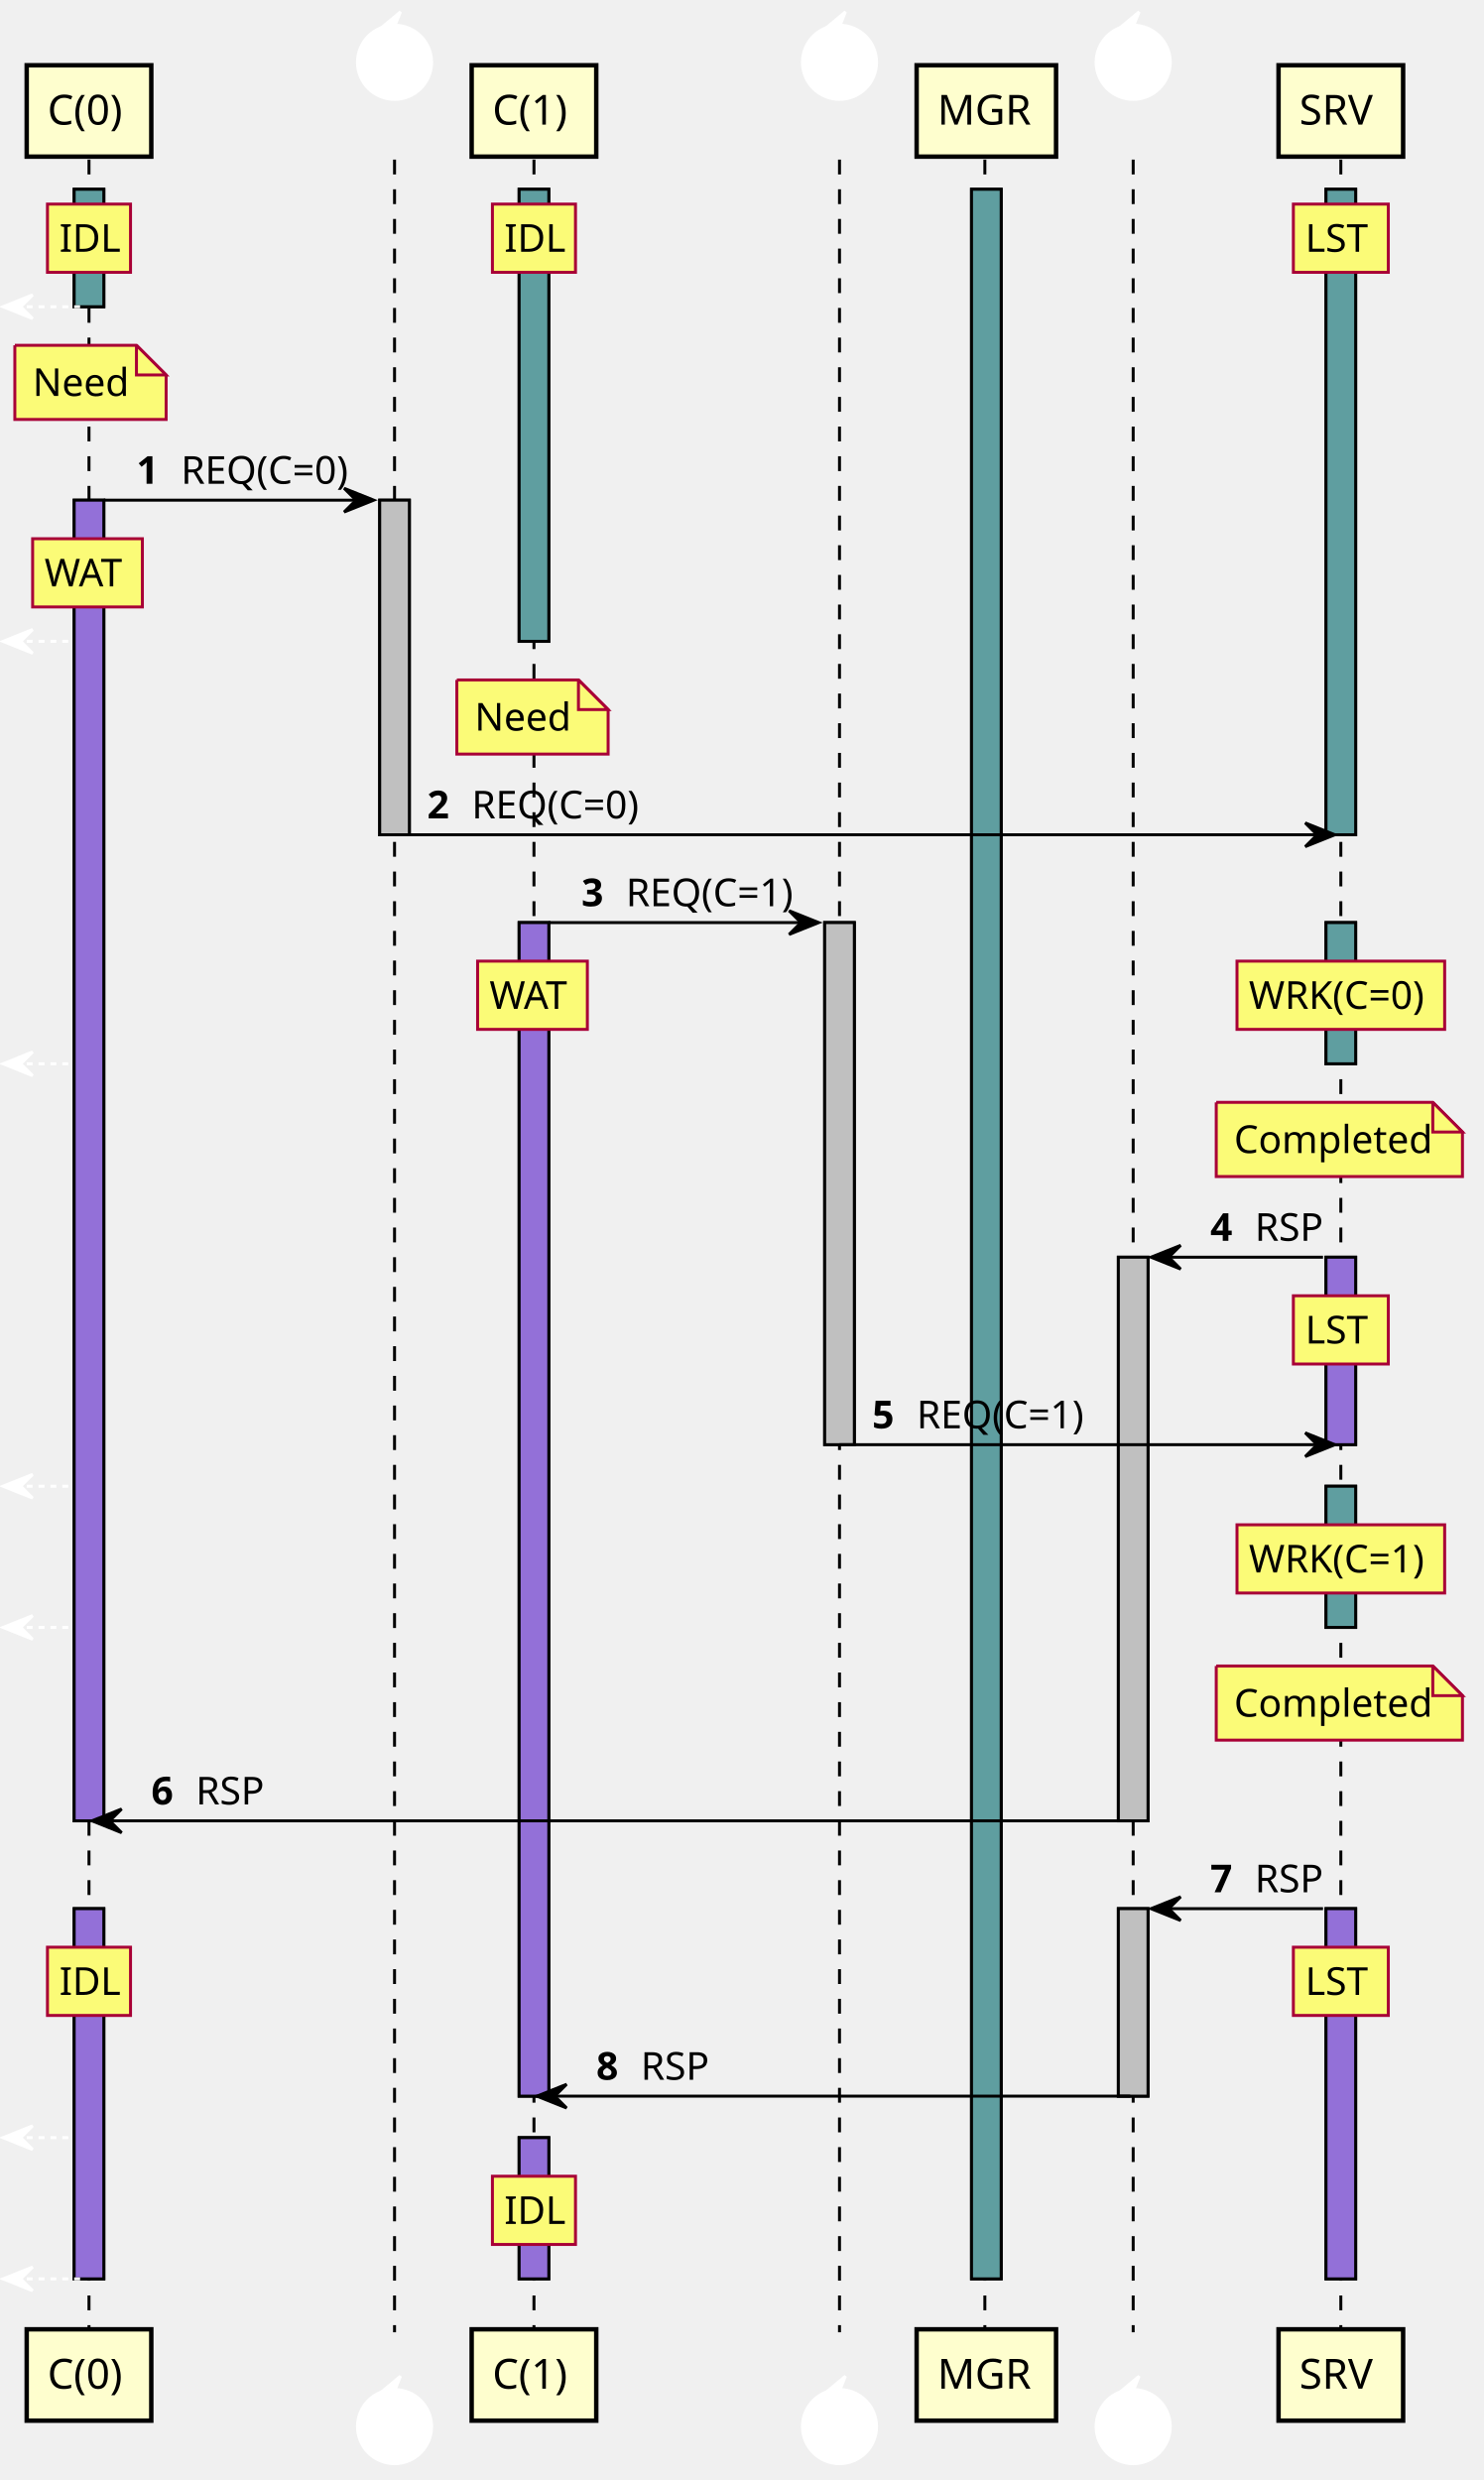
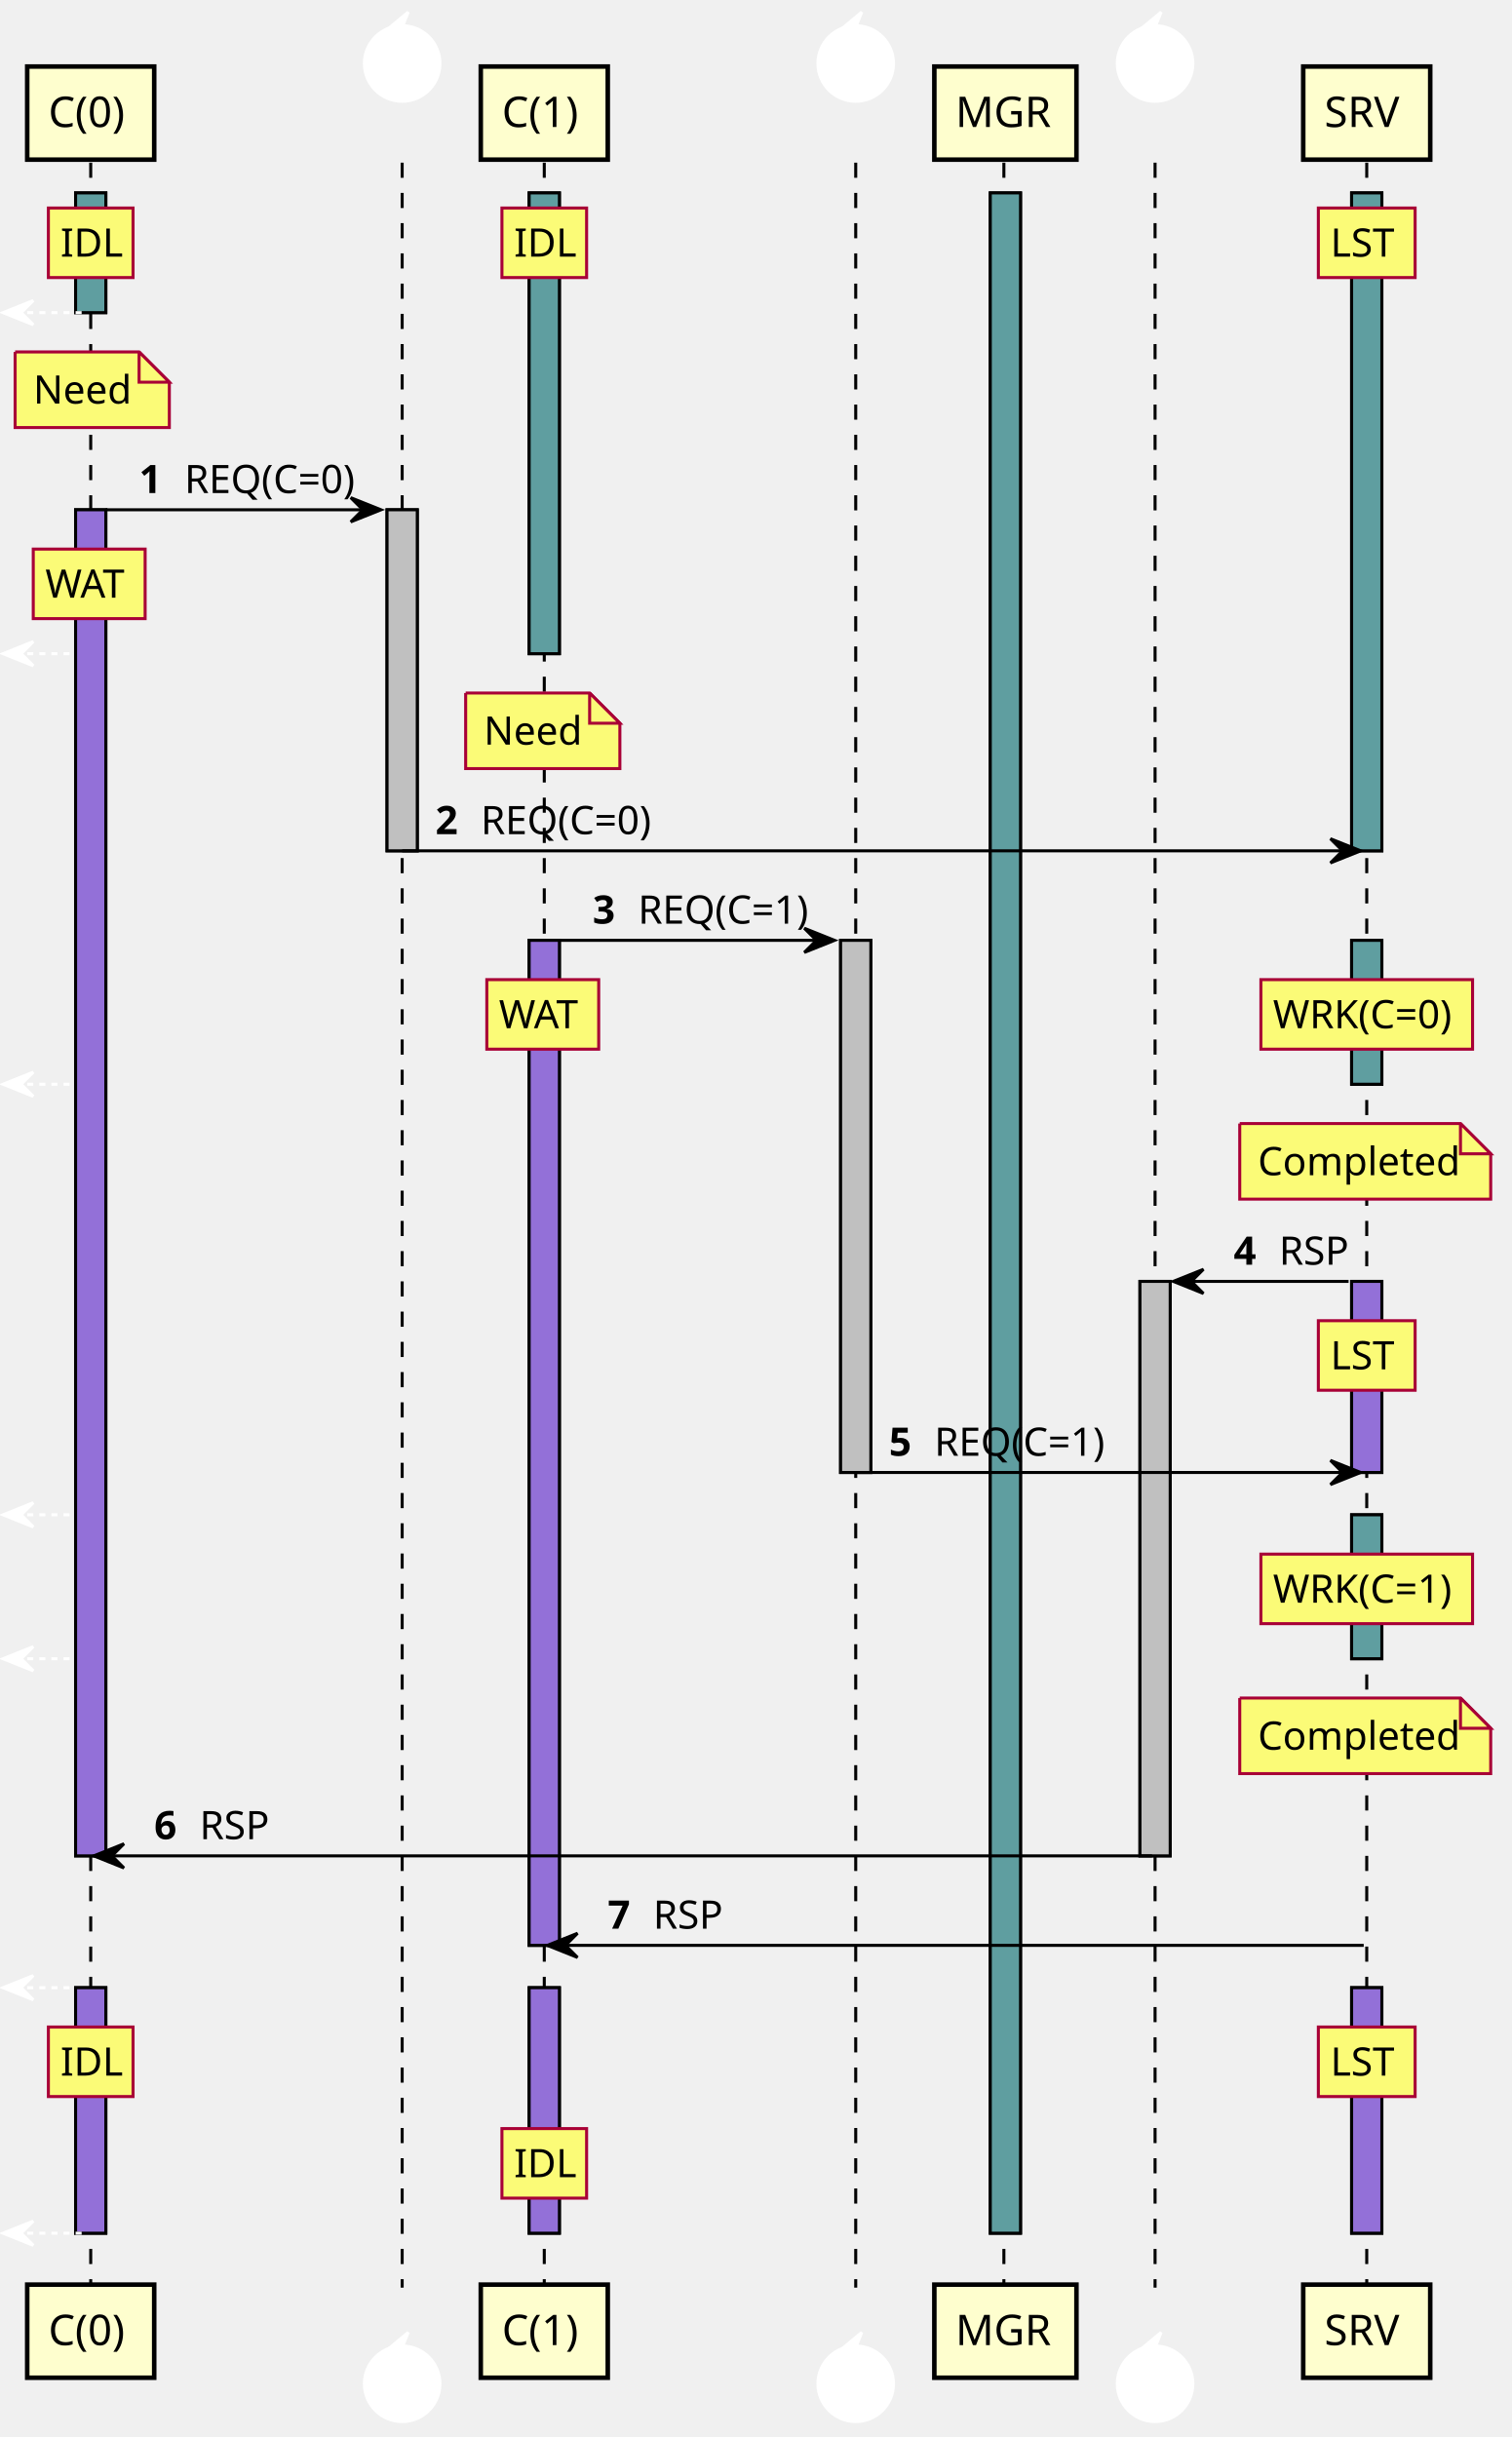
- <svg xmlns="http://www.w3.org/2000/svg" contentScriptType="application/ecmascript" contentStyleType="text/css" height="836px" preserveAspectRatio="none" style="width:500px;height:836px;" version="1.1" viewBox="0 0 500 836" width="500px" zoomAndPan="magnify">
+ <svg xmlns="http://www.w3.org/2000/svg" contentScriptType="application/ecmascript" contentStyleType="text/css" height="806px" preserveAspectRatio="none" style="width:500px;height:806px;" version="1.1" viewBox="0 0 500 806" width="500px" zoomAndPan="magnify">
  <defs />
  <g>
    <rect fill="#5F9EA0" height="39.6" style="stroke:#000000;stroke-width:1.0;" width="10" x="25" y="63.8" />
    <rect fill="#9370D8" height="445.2" style="stroke:#000000;stroke-width:1.0;" width="10" x="25" y="168.6" />
-     <rect fill="#9370D8" height="124.8" style="stroke:#000000;stroke-width:1.0;" width="10" x="25" y="643.4" />
+     <rect fill="#9370D8" height="81.2" style="stroke:#000000;stroke-width:1.0;" width="10" x="25" y="657.4" />
    <rect fill="#C0C0C0" height="112.8" style="stroke:#000000;stroke-width:1.0;" width="10" x="128" y="168.6" />
    <rect fill="#5F9EA0" height="152.4" style="stroke:#000000;stroke-width:1.0;" width="10" x="175" y="63.8" />
-     <rect fill="#9370D8" height="395.6" style="stroke:#000000;stroke-width:1.0;" width="10" x="175" y="311" />
-     <rect fill="#9370D8" height="47.6" style="stroke:#000000;stroke-width:1.0;" width="10" x="175" y="720.6" />
+     <rect fill="#9370D8" height="332.4" style="stroke:#000000;stroke-width:1.0;" width="10" x="175" y="311" />
+     <rect fill="#9370D8" height="81.2" style="stroke:#000000;stroke-width:1.0;" width="10" x="175" y="657.4" />
    <rect fill="#C0C0C0" height="176" style="stroke:#000000;stroke-width:1.0;" width="10" x="278" y="311" />
-     <rect fill="#5F9EA0" height="704.4" style="stroke:#000000;stroke-width:1.0;" width="10" x="327.5" y="63.8" />
+     <rect fill="#5F9EA0" height="674.8" style="stroke:#000000;stroke-width:1.0;" width="10" x="327.5" y="63.8" />
    <rect fill="#C0C0C0" height="190" style="stroke:#000000;stroke-width:1.0;" width="10" x="377" y="423.8" />
-     <rect fill="#C0C0C0" height="63.2" style="stroke:#000000;stroke-width:1.0;" width="10" x="377" y="643.4" />
    <rect fill="#5F9EA0" height="217.6" style="stroke:#000000;stroke-width:1.0;" width="10" x="447" y="63.8" />
    <rect fill="#5F9EA0" height="47.6" style="stroke:#000000;stroke-width:1.0;" width="10" x="447" y="311" />
    <rect fill="#9370D8" height="63.2" style="stroke:#000000;stroke-width:1.0;" width="10" x="447" y="423.8" />
    <rect fill="#5F9EA0" height="47.6" style="stroke:#000000;stroke-width:1.0;" width="10" x="447" y="501" />
-     <rect fill="#9370D8" height="124.8" style="stroke:#000000;stroke-width:1.0;" width="10" x="447" y="643.4" />
-     <line style="stroke:#000000;stroke-width:1.0;stroke-dasharray:5.0,5.0;" x1="30" x2="30" y1="53.8" y2="786.2" />
-     <line style="stroke:#000000;stroke-width:1.0;stroke-dasharray:5.0,5.0;" x1="133" x2="133" y1="53.8" y2="786.2" />
-     <line style="stroke:#000000;stroke-width:1.0;stroke-dasharray:5.0,5.0;" x1="180" x2="180" y1="53.8" y2="786.2" />
-     <line style="stroke:#000000;stroke-width:1.0;stroke-dasharray:5.0,5.0;" x1="283" x2="283" y1="53.8" y2="786.2" />
-     <line style="stroke:#000000;stroke-width:1.0;stroke-dasharray:5.0,5.0;" x1="332" x2="332" y1="53.8" y2="786.2" />
-     <line style="stroke:#000000;stroke-width:1.0;stroke-dasharray:5.0,5.0;" x1="382" x2="382" y1="53.8" y2="786.2" />
-     <line style="stroke:#000000;stroke-width:1.0;stroke-dasharray:5.0,5.0;" x1="452" x2="452" y1="53.8" y2="786.2" />
+     <rect fill="#9370D8" height="81.2" style="stroke:#000000;stroke-width:1.0;" width="10" x="447" y="657.4" />
+     <line style="stroke:#000000;stroke-width:1.0;stroke-dasharray:5.0,5.0;" x1="30" x2="30" y1="53.8" y2="756.6" />
+     <line style="stroke:#000000;stroke-width:1.0;stroke-dasharray:5.0,5.0;" x1="133" x2="133" y1="53.8" y2="756.6" />
+     <line style="stroke:#000000;stroke-width:1.0;stroke-dasharray:5.0,5.0;" x1="180" x2="180" y1="53.8" y2="756.6" />
+     <line style="stroke:#000000;stroke-width:1.0;stroke-dasharray:5.0,5.0;" x1="283" x2="283" y1="53.8" y2="756.6" />
+     <line style="stroke:#000000;stroke-width:1.0;stroke-dasharray:5.0,5.0;" x1="332" x2="332" y1="53.8" y2="756.6" />
+     <line style="stroke:#000000;stroke-width:1.0;stroke-dasharray:5.0,5.0;" x1="382" x2="382" y1="53.8" y2="756.6" />
+     <line style="stroke:#000000;stroke-width:1.0;stroke-dasharray:5.0,5.0;" x1="452" x2="452" y1="53.8" y2="756.6" />
    <rect fill="#FEFECE" height="30.8" style="stroke:#000000;stroke-width:1.5;" width="42" x="9" y="22" />
    <text fill="#000000" font-family="sans-serif" font-size="14" lengthAdjust="spacing" textLength="28" x="16" y="42.006">C(0)</text>
-     <rect fill="#FEFECE" height="30.8" style="stroke:#000000;stroke-width:1.5;" width="42" x="9" y="785.2" />
-     <text fill="#000000" font-family="sans-serif" font-size="14" lengthAdjust="spacing" textLength="28" x="16" y="805.206">C(0)</text>
+     <rect fill="#FEFECE" height="30.8" style="stroke:#000000;stroke-width:1.5;" width="42" x="9" y="755.6" />
+     <text fill="#000000" font-family="sans-serif" font-size="14" lengthAdjust="spacing" textLength="28" x="16" y="775.606">C(0)</text>
    <text fill="#000000" font-family="sans-serif" font-size="14" lengthAdjust="spacing" textLength="0" x="132" y="50.006" />
    <ellipse cx="133" cy="21" fill="#FFFFFF" rx="12" ry="12" style="stroke:#FFFFFF;stroke-width:2.0;" />
    <polygon fill="#FFFFFF" points="129,9,135,4,133,9,135,14,129,9" style="stroke:#FFFFFF;stroke-width:1.0;" />
-     <text fill="#000000" font-family="sans-serif" font-size="14" lengthAdjust="spacing" textLength="0" x="132" y="798.206" />
-     <ellipse cx="133" cy="818" fill="#FFFFFF" rx="12" ry="12" style="stroke:#FFFFFF;stroke-width:2.0;" />
-     <polygon fill="#FFFFFF" points="129,806,135,801,133,806,135,811,129,806" style="stroke:#FFFFFF;stroke-width:1.0;" />
+     <text fill="#000000" font-family="sans-serif" font-size="14" lengthAdjust="spacing" textLength="0" x="132" y="768.606" />
+     <ellipse cx="133" cy="788.4" fill="#FFFFFF" rx="12" ry="12" style="stroke:#FFFFFF;stroke-width:2.0;" />
+     <polygon fill="#FFFFFF" points="129,776.4,135,771.4,133,776.4,135,781.4,129,776.4" style="stroke:#FFFFFF;stroke-width:1.0;" />
    <rect fill="#FEFECE" height="30.8" style="stroke:#000000;stroke-width:1.5;" width="42" x="159" y="22" />
    <text fill="#000000" font-family="sans-serif" font-size="14" lengthAdjust="spacing" textLength="28" x="166" y="42.006">C(1)</text>
-     <rect fill="#FEFECE" height="30.8" style="stroke:#000000;stroke-width:1.5;" width="42" x="159" y="785.2" />
-     <text fill="#000000" font-family="sans-serif" font-size="14" lengthAdjust="spacing" textLength="28" x="166" y="805.206">C(1)</text>
+     <rect fill="#FEFECE" height="30.8" style="stroke:#000000;stroke-width:1.5;" width="42" x="159" y="755.6" />
+     <text fill="#000000" font-family="sans-serif" font-size="14" lengthAdjust="spacing" textLength="28" x="166" y="775.606">C(1)</text>
    <text fill="#000000" font-family="sans-serif" font-size="14" lengthAdjust="spacing" textLength="0" x="282" y="50.006" />
    <ellipse cx="283" cy="21" fill="#FFFFFF" rx="12" ry="12" style="stroke:#FFFFFF;stroke-width:2.0;" />
    <polygon fill="#FFFFFF" points="279,9,285,4,283,9,285,14,279,9" style="stroke:#FFFFFF;stroke-width:1.0;" />
-     <text fill="#000000" font-family="sans-serif" font-size="14" lengthAdjust="spacing" textLength="0" x="282" y="798.206" />
-     <ellipse cx="283" cy="818" fill="#FFFFFF" rx="12" ry="12" style="stroke:#FFFFFF;stroke-width:2.0;" />
-     <polygon fill="#FFFFFF" points="279,806,285,801,283,806,285,811,279,806" style="stroke:#FFFFFF;stroke-width:1.0;" />
+     <text fill="#000000" font-family="sans-serif" font-size="14" lengthAdjust="spacing" textLength="0" x="282" y="768.606" />
+     <ellipse cx="283" cy="788.4" fill="#FFFFFF" rx="12" ry="12" style="stroke:#FFFFFF;stroke-width:2.0;" />
+     <polygon fill="#FFFFFF" points="279,776.4,285,771.4,283,776.4,285,781.4,279,776.4" style="stroke:#FFFFFF;stroke-width:1.0;" />
    <rect fill="#FEFECE" height="30.8" style="stroke:#000000;stroke-width:1.5;" width="47" x="309" y="22" />
    <text fill="#000000" font-family="sans-serif" font-size="14" lengthAdjust="spacing" textLength="33" x="316" y="42.006">MGR</text>
-     <rect fill="#FEFECE" height="30.8" style="stroke:#000000;stroke-width:1.5;" width="47" x="309" y="785.2" />
-     <text fill="#000000" font-family="sans-serif" font-size="14" lengthAdjust="spacing" textLength="33" x="316" y="805.206">MGR</text>
+     <rect fill="#FEFECE" height="30.8" style="stroke:#000000;stroke-width:1.5;" width="47" x="309" y="755.6" />
+     <text fill="#000000" font-family="sans-serif" font-size="14" lengthAdjust="spacing" textLength="33" x="316" y="775.606">MGR</text>
    <text fill="#000000" font-family="sans-serif" font-size="14" lengthAdjust="spacing" textLength="0" x="381" y="50.006" />
    <ellipse cx="382" cy="21" fill="#FFFFFF" rx="12" ry="12" style="stroke:#FFFFFF;stroke-width:2.0;" />
    <polygon fill="#FFFFFF" points="378,9,384,4,382,9,384,14,378,9" style="stroke:#FFFFFF;stroke-width:1.0;" />
-     <text fill="#000000" font-family="sans-serif" font-size="14" lengthAdjust="spacing" textLength="0" x="381" y="798.206" />
-     <ellipse cx="382" cy="818" fill="#FFFFFF" rx="12" ry="12" style="stroke:#FFFFFF;stroke-width:2.0;" />
-     <polygon fill="#FFFFFF" points="378,806,384,801,382,806,384,811,378,806" style="stroke:#FFFFFF;stroke-width:1.0;" />
+     <text fill="#000000" font-family="sans-serif" font-size="14" lengthAdjust="spacing" textLength="0" x="381" y="768.606" />
+     <ellipse cx="382" cy="788.4" fill="#FFFFFF" rx="12" ry="12" style="stroke:#FFFFFF;stroke-width:2.0;" />
+     <polygon fill="#FFFFFF" points="378,776.4,384,771.4,382,776.4,384,781.4,378,776.4" style="stroke:#FFFFFF;stroke-width:1.0;" />
    <rect fill="#FEFECE" height="30.8" style="stroke:#000000;stroke-width:1.5;" width="42" x="431" y="22" />
    <text fill="#000000" font-family="sans-serif" font-size="14" lengthAdjust="spacing" textLength="28" x="438" y="42.006">SRV</text>
-     <rect fill="#FEFECE" height="30.8" style="stroke:#000000;stroke-width:1.5;" width="42" x="431" y="785.2" />
-     <text fill="#000000" font-family="sans-serif" font-size="14" lengthAdjust="spacing" textLength="28" x="438" y="805.206">SRV</text>
+     <rect fill="#FEFECE" height="30.8" style="stroke:#000000;stroke-width:1.5;" width="42" x="431" y="755.6" />
+     <text fill="#000000" font-family="sans-serif" font-size="14" lengthAdjust="spacing" textLength="28" x="438" y="775.606">SRV</text>
    <rect fill="#5F9EA0" height="39.6" style="stroke:#000000;stroke-width:1.0;" width="10" x="25" y="63.8" />
    <rect fill="#9370D8" height="445.2" style="stroke:#000000;stroke-width:1.0;" width="10" x="25" y="168.6" />
-     <rect fill="#9370D8" height="124.8" style="stroke:#000000;stroke-width:1.0;" width="10" x="25" y="643.4" />
+     <rect fill="#9370D8" height="81.2" style="stroke:#000000;stroke-width:1.0;" width="10" x="25" y="657.4" />
    <rect fill="#C0C0C0" height="112.8" style="stroke:#000000;stroke-width:1.0;" width="10" x="128" y="168.6" />
    <rect fill="#5F9EA0" height="152.4" style="stroke:#000000;stroke-width:1.0;" width="10" x="175" y="63.8" />
-     <rect fill="#9370D8" height="395.6" style="stroke:#000000;stroke-width:1.0;" width="10" x="175" y="311" />
-     <rect fill="#9370D8" height="47.6" style="stroke:#000000;stroke-width:1.0;" width="10" x="175" y="720.6" />
+     <rect fill="#9370D8" height="332.4" style="stroke:#000000;stroke-width:1.0;" width="10" x="175" y="311" />
+     <rect fill="#9370D8" height="81.2" style="stroke:#000000;stroke-width:1.0;" width="10" x="175" y="657.4" />
    <rect fill="#C0C0C0" height="176" style="stroke:#000000;stroke-width:1.0;" width="10" x="278" y="311" />
-     <rect fill="#5F9EA0" height="704.4" style="stroke:#000000;stroke-width:1.0;" width="10" x="327.5" y="63.8" />
+     <rect fill="#5F9EA0" height="674.8" style="stroke:#000000;stroke-width:1.0;" width="10" x="327.5" y="63.8" />
    <rect fill="#C0C0C0" height="190" style="stroke:#000000;stroke-width:1.0;" width="10" x="377" y="423.8" />
-     <rect fill="#C0C0C0" height="63.2" style="stroke:#000000;stroke-width:1.0;" width="10" x="377" y="643.4" />
    <rect fill="#5F9EA0" height="217.6" style="stroke:#000000;stroke-width:1.0;" width="10" x="447" y="63.8" />
    <rect fill="#5F9EA0" height="47.6" style="stroke:#000000;stroke-width:1.0;" width="10" x="447" y="311" />
    <rect fill="#9370D8" height="63.2" style="stroke:#000000;stroke-width:1.0;" width="10" x="447" y="423.8" />
    <rect fill="#5F9EA0" height="47.6" style="stroke:#000000;stroke-width:1.0;" width="10" x="447" y="501" />
-     <rect fill="#9370D8" height="124.8" style="stroke:#000000;stroke-width:1.0;" width="10" x="447" y="643.4" />
+     <rect fill="#9370D8" height="81.2" style="stroke:#000000;stroke-width:1.0;" width="10" x="447" y="657.4" />
    <rect fill="#FBFB77" height="23" style="stroke:#A80036;stroke-width:1.0;" width="28" x="16" y="68.8" />
    <text fill="#000000" font-family="sans-serif" font-size="13" lengthAdjust="spacing" textLength="20" x="20" y="84.877">IDL</text>
    <rect fill="#FBFB77" height="23" style="stroke:#A80036;stroke-width:1.0;" width="28" x="166" y="68.8" />
    <text fill="#000000" font-family="sans-serif" font-size="13" lengthAdjust="spacing" textLength="20" x="170" y="84.877">IDL</text>
    <rect fill="#FBFB77" height="23" style="stroke:#A80036;stroke-width:1.0;" width="32" x="436" y="68.8" />
    <text fill="#000000" font-family="sans-serif" font-size="13" lengthAdjust="spacing" textLength="24" x="440" y="84.877">LST</text>
    <polygon fill="#FFFFFF" points="11,99.4,1,103.4,11,107.4,7,103.4" style="stroke:#FFFFFF;stroke-width:1.0;" />
    <line style="stroke:#FFFFFF;stroke-width:1.0;stroke-dasharray:2.0,2.0;" x1="5" x2="29" y1="103.4" y2="103.4" />
    <path d="M5,116.4 L5,141.4 L56,141.4 L56,126.4 L46,116.4 L5,116.4 " fill="#FBFB77" style="stroke:#A80036;stroke-width:1.0;" />
    <path d="M46,116.4 L46,126.4 L56,126.4 L46,116.4 " fill="#FBFB77" style="stroke:#A80036;stroke-width:1.0;" />
    <text fill="#000000" font-family="sans-serif" font-size="13" lengthAdjust="spacing" textLength="30" x="11" y="133.477">Need</text>
    <polygon fill="#000000" points="116,164.6,126,168.6,116,172.6,120,168.6" style="stroke:#000000;stroke-width:1.0;" />
    <line style="stroke:#000000;stroke-width:1.0;" x1="35" x2="122" y1="168.6" y2="168.6" />
    <text fill="#000000" font-family="sans-serif" font-size="13" lengthAdjust="spacing" textLength="0" x="46" y="163.077" />
    <text fill="#000000" font-family="sans-serif" font-size="13" font-weight="bold" lengthAdjust="spacing" textLength="7" x="46" y="163.077">1</text>
    <text fill="#000000" font-family="sans-serif" font-size="13" lengthAdjust="spacing" textLength="0" x="57" y="163.077" />
    <text fill="#000000" font-family="sans-serif" font-size="13" lengthAdjust="spacing" textLength="60" x="61" y="163.077">REQ(C=0)</text>
    <rect fill="#FBFB77" height="23" style="stroke:#A80036;stroke-width:1.0;" width="37" x="11" y="181.6" />
    <text fill="#000000" font-family="sans-serif" font-size="13" lengthAdjust="spacing" textLength="29" x="15" y="197.677">WAT</text>
    <polygon fill="#FFFFFF" points="11,212.2,1,216.2,11,220.2,7,216.2" style="stroke:#FFFFFF;stroke-width:1.0;" />
    <line style="stroke:#FFFFFF;stroke-width:1.0;stroke-dasharray:2.0,2.0;" x1="5" x2="24" y1="216.2" y2="216.2" />
    <path d="M154,229.2 L154,254.2 L205,254.2 L205,239.2 L195,229.2 L154,229.2 " fill="#FBFB77" style="stroke:#A80036;stroke-width:1.0;" />
    <path d="M195,229.2 L195,239.2 L205,239.2 L195,229.2 " fill="#FBFB77" style="stroke:#A80036;stroke-width:1.0;" />
    <text fill="#000000" font-family="sans-serif" font-size="13" lengthAdjust="spacing" textLength="30" x="160" y="246.277">Need</text>
    <polygon fill="#000000" points="440,277.4,450,281.4,440,285.4,444,281.4" style="stroke:#000000;stroke-width:1.0;" />
    <line style="stroke:#000000;stroke-width:1.0;" x1="133" x2="446" y1="281.4" y2="281.4" />
    <text fill="#000000" font-family="sans-serif" font-size="13" lengthAdjust="spacing" textLength="0" x="144" y="275.877" />
    <text fill="#000000" font-family="sans-serif" font-size="13" font-weight="bold" lengthAdjust="spacing" textLength="7" x="144" y="275.877">2</text>
    <text fill="#000000" font-family="sans-serif" font-size="13" lengthAdjust="spacing" textLength="0" x="155" y="275.877" />
    <text fill="#000000" font-family="sans-serif" font-size="13" lengthAdjust="spacing" textLength="60" x="159" y="275.877">REQ(C=0)</text>
    <polygon fill="#000000" points="266,307,276,311,266,315,270,311" style="stroke:#000000;stroke-width:1.0;" />
    <line style="stroke:#000000;stroke-width:1.0;" x1="185" x2="272" y1="311" y2="311" />
    <text fill="#000000" font-family="sans-serif" font-size="13" lengthAdjust="spacing" textLength="0" x="196" y="305.477" />
    <text fill="#000000" font-family="sans-serif" font-size="13" font-weight="bold" lengthAdjust="spacing" textLength="7" x="196" y="305.477">3</text>
    <text fill="#000000" font-family="sans-serif" font-size="13" lengthAdjust="spacing" textLength="0" x="207" y="305.477" />
    <text fill="#000000" font-family="sans-serif" font-size="13" lengthAdjust="spacing" textLength="60" x="211" y="305.477">REQ(C=1)</text>
    <rect fill="#FBFB77" height="23" style="stroke:#A80036;stroke-width:1.0;" width="37" x="161" y="324" />
    <text fill="#000000" font-family="sans-serif" font-size="13" lengthAdjust="spacing" textLength="29" x="165" y="340.077">WAT</text>
    <rect fill="#FBFB77" height="23" style="stroke:#A80036;stroke-width:1.0;" width="70" x="417" y="324" />
    <text fill="#000000" font-family="sans-serif" font-size="13" lengthAdjust="spacing" textLength="62" x="421" y="340.077">WRK(C=0)</text>
    <polygon fill="#FFFFFF" points="11,354.6,1,358.6,11,362.6,7,358.6" style="stroke:#FFFFFF;stroke-width:1.0;" />
    <line style="stroke:#FFFFFF;stroke-width:1.0;stroke-dasharray:2.0,2.0;" x1="5" x2="24" y1="358.6" y2="358.6" />
    <path d="M410,371.6 L410,396.6 L493,396.6 L493,381.6 L483,371.6 L410,371.6 " fill="#FBFB77" style="stroke:#A80036;stroke-width:1.0;" />
    <path d="M483,371.6 L483,381.6 L493,381.6 L483,371.6 " fill="#FBFB77" style="stroke:#A80036;stroke-width:1.0;" />
    <text fill="#000000" font-family="sans-serif" font-size="13" lengthAdjust="spacing" textLength="62" x="416" y="388.677">Completed</text>
    <polygon fill="#000000" points="398,419.8,388,423.8,398,427.8,394,423.8" style="stroke:#000000;stroke-width:1.0;" />
    <line style="stroke:#000000;stroke-width:1.0;" x1="392" x2="446" y1="423.8" y2="423.8" />
    <text fill="#000000" font-family="sans-serif" font-size="13" lengthAdjust="spacing" textLength="0" x="408" y="418.277" />
    <text fill="#000000" font-family="sans-serif" font-size="13" font-weight="bold" lengthAdjust="spacing" textLength="7" x="408" y="418.277">4</text>
    <text fill="#000000" font-family="sans-serif" font-size="13" lengthAdjust="spacing" textLength="0" x="419" y="418.277" />
    <text fill="#000000" font-family="sans-serif" font-size="13" lengthAdjust="spacing" textLength="27" x="423" y="418.277">RSP</text>
    <rect fill="#FBFB77" height="23" style="stroke:#A80036;stroke-width:1.0;" width="32" x="436" y="436.8" />
    <text fill="#000000" font-family="sans-serif" font-size="13" lengthAdjust="spacing" textLength="24" x="440" y="452.877">LST</text>
    <polygon fill="#000000" points="440,483,450,487,440,491,444,487" style="stroke:#000000;stroke-width:1.0;" />
    <line style="stroke:#000000;stroke-width:1.0;" x1="283" x2="446" y1="487" y2="487" />
    <text fill="#000000" font-family="sans-serif" font-size="13" lengthAdjust="spacing" textLength="0" x="294" y="481.477" />
    <text fill="#000000" font-family="sans-serif" font-size="13" font-weight="bold" lengthAdjust="spacing" textLength="7" x="294" y="481.477">5</text>
    <text fill="#000000" font-family="sans-serif" font-size="13" lengthAdjust="spacing" textLength="0" x="305" y="481.477" />
    <text fill="#000000" font-family="sans-serif" font-size="13" lengthAdjust="spacing" textLength="60" x="309" y="481.477">REQ(C=1)</text>
    <polygon fill="#FFFFFF" points="11,497,1,501,11,505,7,501" style="stroke:#FFFFFF;stroke-width:1.0;" />
    <line style="stroke:#FFFFFF;stroke-width:1.0;stroke-dasharray:2.0,2.0;" x1="5" x2="24" y1="501" y2="501" />
    <rect fill="#FBFB77" height="23" style="stroke:#A80036;stroke-width:1.0;" width="70" x="417" y="514" />
    <text fill="#000000" font-family="sans-serif" font-size="13" lengthAdjust="spacing" textLength="62" x="421" y="530.077">WRK(C=1)</text>
    <polygon fill="#FFFFFF" points="11,544.6,1,548.6,11,552.6,7,548.6" style="stroke:#FFFFFF;stroke-width:1.0;" />
    <line style="stroke:#FFFFFF;stroke-width:1.0;stroke-dasharray:2.0,2.0;" x1="5" x2="24" y1="548.6" y2="548.6" />
    <path d="M410,561.6 L410,586.6 L493,586.6 L493,571.6 L483,561.6 L410,561.6 " fill="#FBFB77" style="stroke:#A80036;stroke-width:1.0;" />
    <path d="M483,561.6 L483,571.6 L493,571.6 L483,561.6 " fill="#FBFB77" style="stroke:#A80036;stroke-width:1.0;" />
    <text fill="#000000" font-family="sans-serif" font-size="13" lengthAdjust="spacing" textLength="62" x="416" y="578.677">Completed</text>
    <polygon fill="#000000" points="41,609.8,31,613.8,41,617.8,37,613.8" style="stroke:#000000;stroke-width:1.0;" />
    <line style="stroke:#000000;stroke-width:1.0;" x1="35" x2="381" y1="613.8" y2="613.8" />
    <text fill="#000000" font-family="sans-serif" font-size="13" lengthAdjust="spacing" textLength="0" x="51" y="608.277" />
    <text fill="#000000" font-family="sans-serif" font-size="13" font-weight="bold" lengthAdjust="spacing" textLength="7" x="51" y="608.277">6</text>
    <text fill="#000000" font-family="sans-serif" font-size="13" lengthAdjust="spacing" textLength="0" x="62" y="608.277" />
    <text fill="#000000" font-family="sans-serif" font-size="13" lengthAdjust="spacing" textLength="27" x="66" y="608.277">RSP</text>
-     <polygon fill="#000000" points="398,639.4,388,643.4,398,647.4,394,643.4" style="stroke:#000000;stroke-width:1.0;" />
-     <line style="stroke:#000000;stroke-width:1.0;" x1="392" x2="446" y1="643.4" y2="643.4" />
-     <text fill="#000000" font-family="sans-serif" font-size="13" lengthAdjust="spacing" textLength="0" x="408" y="637.877" />
-     <text fill="#000000" font-family="sans-serif" font-size="13" font-weight="bold" lengthAdjust="spacing" textLength="7" x="408" y="637.877">7</text>
-     <text fill="#000000" font-family="sans-serif" font-size="13" lengthAdjust="spacing" textLength="0" x="419" y="637.877" />
-     <text fill="#000000" font-family="sans-serif" font-size="13" lengthAdjust="spacing" textLength="27" x="423" y="637.877">RSP</text>
-     <rect fill="#FBFB77" height="23" style="stroke:#A80036;stroke-width:1.0;" width="32" x="436" y="656.4" />
-     <text fill="#000000" font-family="sans-serif" font-size="13" lengthAdjust="spacing" textLength="24" x="440" y="672.477">LST</text>
-     <rect fill="#FBFB77" height="23" style="stroke:#A80036;stroke-width:1.0;" width="28" x="16" y="656.4" />
-     <text fill="#000000" font-family="sans-serif" font-size="13" lengthAdjust="spacing" textLength="20" x="20" y="672.477">IDL</text>
-     <polygon fill="#000000" points="191,702.6,181,706.6,191,710.6,187,706.6" style="stroke:#000000;stroke-width:1.0;" />
-     <line style="stroke:#000000;stroke-width:1.0;" x1="185" x2="381" y1="706.6" y2="706.6" />
-     <text fill="#000000" font-family="sans-serif" font-size="13" lengthAdjust="spacing" textLength="0" x="201" y="701.077" />
-     <text fill="#000000" font-family="sans-serif" font-size="13" font-weight="bold" lengthAdjust="spacing" textLength="7" x="201" y="701.077">8</text>
-     <text fill="#000000" font-family="sans-serif" font-size="13" lengthAdjust="spacing" textLength="0" x="212" y="701.077" />
-     <text fill="#000000" font-family="sans-serif" font-size="13" lengthAdjust="spacing" textLength="27" x="216" y="701.077">RSP</text>
-     <polygon fill="#FFFFFF" points="11,716.6,1,720.6,11,724.6,7,720.6" style="stroke:#FFFFFF;stroke-width:1.0;" />
-     <line style="stroke:#FFFFFF;stroke-width:1.0;stroke-dasharray:2.0,2.0;" x1="5" x2="24" y1="720.6" y2="720.6" />
-     <rect fill="#FBFB77" height="23" style="stroke:#A80036;stroke-width:1.0;" width="28" x="166" y="733.6" />
-     <text fill="#000000" font-family="sans-serif" font-size="13" lengthAdjust="spacing" textLength="20" x="170" y="749.677">IDL</text>
-     <polygon fill="#FFFFFF" points="11,764.2,1,768.2,11,772.2,7,768.2" style="stroke:#FFFFFF;stroke-width:1.0;" />
-     <line style="stroke:#FFFFFF;stroke-width:1.0;stroke-dasharray:2.0,2.0;" x1="5" x2="29" y1="768.2" y2="768.2" />
+     <polygon fill="#000000" points="191,639.4,181,643.4,191,647.4,187,643.4" style="stroke:#000000;stroke-width:1.0;" />
+     <line style="stroke:#000000;stroke-width:1.0;" x1="185" x2="451" y1="643.4" y2="643.4" />
+     <text fill="#000000" font-family="sans-serif" font-size="13" lengthAdjust="spacing" textLength="0" x="201" y="637.877" />
+     <text fill="#000000" font-family="sans-serif" font-size="13" font-weight="bold" lengthAdjust="spacing" textLength="7" x="201" y="637.877">7</text>
+     <text fill="#000000" font-family="sans-serif" font-size="13" lengthAdjust="spacing" textLength="0" x="212" y="637.877" />
+     <text fill="#000000" font-family="sans-serif" font-size="13" lengthAdjust="spacing" textLength="27" x="216" y="637.877">RSP</text>
+     <polygon fill="#FFFFFF" points="11,653.4,1,657.4,11,661.4,7,657.4" style="stroke:#FFFFFF;stroke-width:1.0;" />
+     <line style="stroke:#FFFFFF;stroke-width:1.0;stroke-dasharray:2.0,2.0;" x1="5" x2="24" y1="657.4" y2="657.4" />
+     <rect fill="#FBFB77" height="23" style="stroke:#A80036;stroke-width:1.0;" width="32" x="436" y="670.4" />
+     <text fill="#000000" font-family="sans-serif" font-size="13" lengthAdjust="spacing" textLength="24" x="440" y="686.477">LST</text>
+     <rect fill="#FBFB77" height="23" style="stroke:#A80036;stroke-width:1.0;" width="28" x="16" y="670.4" />
+     <text fill="#000000" font-family="sans-serif" font-size="13" lengthAdjust="spacing" textLength="20" x="20" y="686.477">IDL</text>
+     <rect fill="#FBFB77" height="23" style="stroke:#A80036;stroke-width:1.0;" width="28" x="166" y="704" />
+     <text fill="#000000" font-family="sans-serif" font-size="13" lengthAdjust="spacing" textLength="20" x="170" y="720.077">IDL</text>
+     <polygon fill="#FFFFFF" points="11,734.6,1,738.6,11,742.6,7,738.6" style="stroke:#FFFFFF;stroke-width:1.0;" />
+     <line style="stroke:#FFFFFF;stroke-width:1.0;stroke-dasharray:2.0,2.0;" x1="5" x2="29" y1="738.6" y2="738.6" />
  </g>
</svg>
